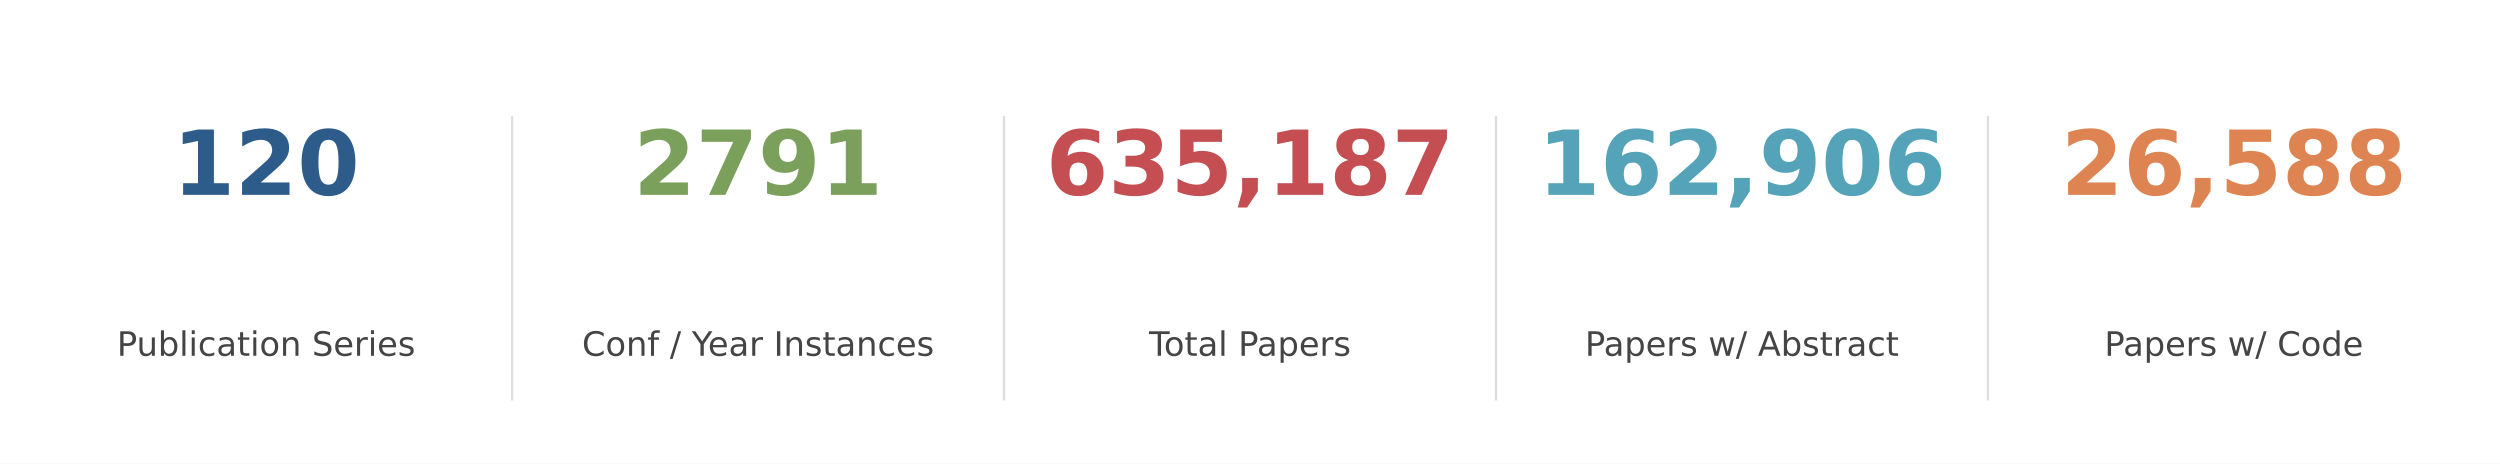
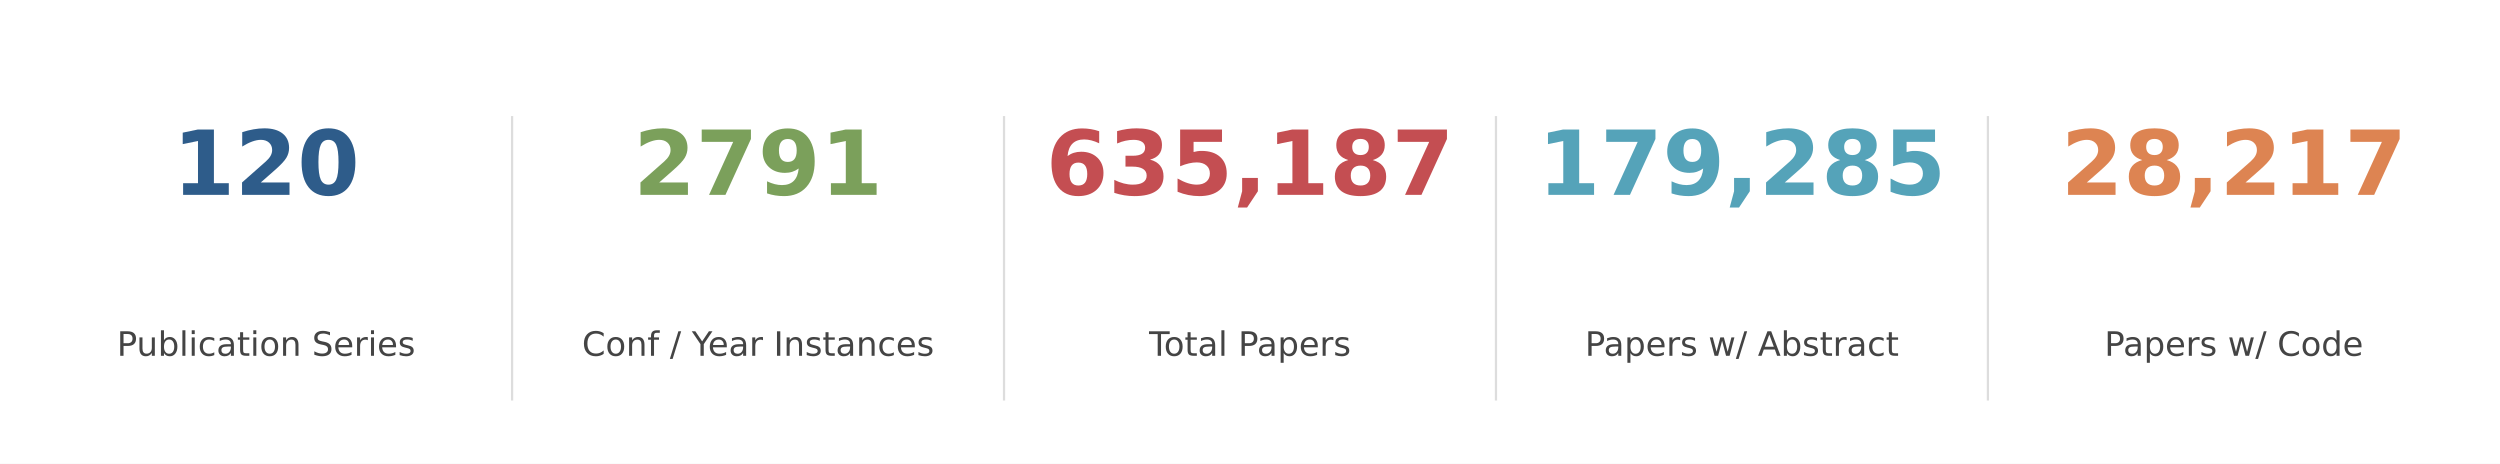
<svg xmlns="http://www.w3.org/2000/svg" xmlns:xlink="http://www.w3.org/1999/xlink" width="892.8pt" height="165.6pt" viewBox="0 0 892.8 165.6" version="1.1">
  <defs>
    <style type="text/css">*{stroke-linejoin: round; stroke-linecap: butt}</style>
  </defs>
  <g id="figure_1">
    <g id="patch_1">
      <path d="M 0 165.6  L 892.8 165.6  L 892.8 0  L 0 0  z " style="fill: #ffffff" />
    </g>
    <g id="axes_1">
      <g id="line2d_1">
-         <path d="M 182.88 142.65  L 182.88 41.85  " clip-path="url(#pcc04078027)" style="fill: none; stroke: #dddddd; stroke-width: 0.8; stroke-linecap: square" />
+         <path d="M 182.88 142.65  L 182.88 41.85  " clip-path="url(#p374b3f217f)" style="fill: none; stroke: #dddddd; stroke-width: 0.8; stroke-linecap: square" />
      </g>
      <g id="line2d_2">
-         <path d="M 358.56 142.65  L 358.56 41.85  " clip-path="url(#pcc04078027)" style="fill: none; stroke: #dddddd; stroke-width: 0.8; stroke-linecap: square" />
+         <path d="M 358.56 142.65  L 358.56 41.85  " clip-path="url(#p374b3f217f)" style="fill: none; stroke: #dddddd; stroke-width: 0.8; stroke-linecap: square" />
      </g>
      <g id="line2d_3">
-         <path d="M 534.24 142.65  L 534.24 41.85  " clip-path="url(#pcc04078027)" style="fill: none; stroke: #dddddd; stroke-width: 0.8; stroke-linecap: square" />
+         <path d="M 534.24 142.65  L 534.24 41.85  " clip-path="url(#p374b3f217f)" style="fill: none; stroke: #dddddd; stroke-width: 0.8; stroke-linecap: square" />
      </g>
      <g id="line2d_4">
-         <path d="M 709.92 142.65  L 709.92 41.85  " clip-path="url(#pcc04078027)" style="fill: none; stroke: #dddddd; stroke-width: 0.8; stroke-linecap: square" />
+         <path d="M 709.92 142.65  L 709.92 41.85  " clip-path="url(#p374b3f217f)" style="fill: none; stroke: #dddddd; stroke-width: 0.8; stroke-linecap: square" />
      </g>
      <g id="text_1">
        <g style="fill: #2e5c8a" transform="translate(61.6425 69.58) scale(0.32 -0.32)">
          <defs>
            <path id="DejaVuSans-Bold-31" d="M 750 831  L 1813 831  L 1813 3847  L 722 3622  L 722 4441  L 1806 4666  L 2950 4666  L 2950 831  L 4013 831  L 4013 0  L 750 0  L 750 831  z " transform="scale(0.015625)" />
            <path id="DejaVuSans-Bold-32" d="M 1844 884  L 3897 884  L 3897 0  L 506 0  L 506 884  L 2209 2388  Q 2438 2594 2547 2791  Q 2656 2988 2656 3200  Q 2656 3528 2436 3728  Q 2216 3928 1850 3928  Q 1569 3928 1234 3808  Q 900 3688 519 3450  L 519 4475  Q 925 4609 1322 4679  Q 1719 4750 2100 4750  Q 2938 4750 3402 4381  Q 3866 4013 3866 3353  Q 3866 2972 3669 2642  Q 3472 2313 2841 1759  L 1844 884  z " transform="scale(0.015625)" />
            <path id="DejaVuSans-Bold-30" d="M 2944 2338  Q 2944 3213 2780 3570  Q 2616 3928 2228 3928  Q 1841 3928 1675 3570  Q 1509 3213 1509 2338  Q 1509 1453 1675 1090  Q 1841 728 2228 728  Q 2613 728 2778 1090  Q 2944 1453 2944 2338  z M 4147 2328  Q 4147 1169 3647 539  Q 3147 -91 2228 -91  Q 1306 -91 806 539  Q 306 1169 306 2328  Q 306 3491 806 4120  Q 1306 4750 2228 4750  Q 3147 4750 3647 4120  Q 4147 3491 4147 2328  z " transform="scale(0.015625)" />
          </defs>
          <use xlink:href="#DejaVuSans-Bold-31" />
          <use xlink:href="#DejaVuSans-Bold-32" transform="translate(69.58008 0)" />
          <use xlink:href="#DejaVuSans-Bold-30" transform="translate(139.1602 0)" />
        </g>
      </g>
      <g id="text_2">
        <g style="fill: #444444" transform="translate(41.75438 127.0613) scale(0.12 -0.12)">
          <defs>
            <path id="DejaVuSans-50" d="M 1259 4147  L 1259 2394  L 2053 2394  Q 2494 2394 2734 2622  Q 2975 2850 2975 3272  Q 2975 3691 2734 3919  Q 2494 4147 2053 4147  L 1259 4147  z M 628 4666  L 2053 4666  Q 2838 4666 3239 4311  Q 3641 3956 3641 3272  Q 3641 2581 3239 2228  Q 2838 1875 2053 1875  L 1259 1875  L 1259 0  L 628 0  L 628 4666  z " transform="scale(0.015625)" />
            <path id="DejaVuSans-75" d="M 544 1381  L 544 3500  L 1119 3500  L 1119 1403  Q 1119 906 1312 657  Q 1506 409 1894 409  Q 2359 409 2629 706  Q 2900 1003 2900 1516  L 2900 3500  L 3475 3500  L 3475 0  L 2900 0  L 2900 538  Q 2691 219 2414 64  Q 2138 -91 1772 -91  Q 1169 -91 856 284  Q 544 659 544 1381  z M 1991 3584  L 1991 3584  z " transform="scale(0.015625)" />
            <path id="DejaVuSans-62" d="M 3116 1747  Q 3116 2381 2855 2742  Q 2594 3103 2138 3103  Q 1681 3103 1420 2742  Q 1159 2381 1159 1747  Q 1159 1113 1420 752  Q 1681 391 2138 391  Q 2594 391 2855 752  Q 3116 1113 3116 1747  z M 1159 2969  Q 1341 3281 1617 3432  Q 1894 3584 2278 3584  Q 2916 3584 3314 3078  Q 3713 2572 3713 1747  Q 3713 922 3314 415  Q 2916 -91 2278 -91  Q 1894 -91 1617 61  Q 1341 213 1159 525  L 1159 0  L 581 0  L 581 4863  L 1159 4863  L 1159 2969  z " transform="scale(0.015625)" />
            <path id="DejaVuSans-6c" d="M 603 4863  L 1178 4863  L 1178 0  L 603 0  L 603 4863  z " transform="scale(0.015625)" />
            <path id="DejaVuSans-69" d="M 603 3500  L 1178 3500  L 1178 0  L 603 0  L 603 3500  z M 603 4863  L 1178 4863  L 1178 4134  L 603 4134  L 603 4863  z " transform="scale(0.015625)" />
            <path id="DejaVuSans-63" d="M 3122 3366  L 3122 2828  Q 2878 2963 2633 3030  Q 2388 3097 2138 3097  Q 1578 3097 1268 2742  Q 959 2388 959 1747  Q 959 1106 1268 751  Q 1578 397 2138 397  Q 2388 397 2633 464  Q 2878 531 3122 666  L 3122 134  Q 2881 22 2623 -34  Q 2366 -91 2075 -91  Q 1284 -91 818 406  Q 353 903 353 1747  Q 353 2603 823 3093  Q 1294 3584 2113 3584  Q 2378 3584 2631 3529  Q 2884 3475 3122 3366  z " transform="scale(0.015625)" />
            <path id="DejaVuSans-61" d="M 2194 1759  Q 1497 1759 1228 1600  Q 959 1441 959 1056  Q 959 750 1161 570  Q 1363 391 1709 391  Q 2188 391 2477 730  Q 2766 1069 2766 1631  L 2766 1759  L 2194 1759  z M 3341 1997  L 3341 0  L 2766 0  L 2766 531  Q 2569 213 2275 61  Q 1981 -91 1556 -91  Q 1019 -91 701 211  Q 384 513 384 1019  Q 384 1609 779 1909  Q 1175 2209 1959 2209  L 2766 2209  L 2766 2266  Q 2766 2663 2505 2880  Q 2244 3097 1772 3097  Q 1472 3097 1187 3025  Q 903 2953 641 2809  L 641 3341  Q 956 3463 1253 3523  Q 1550 3584 1831 3584  Q 2591 3584 2966 3190  Q 3341 2797 3341 1997  z " transform="scale(0.015625)" />
            <path id="DejaVuSans-74" d="M 1172 4494  L 1172 3500  L 2356 3500  L 2356 3053  L 1172 3053  L 1172 1153  Q 1172 725 1289 603  Q 1406 481 1766 481  L 2356 481  L 2356 0  L 1766 0  Q 1100 0 847 248  Q 594 497 594 1153  L 594 3053  L 172 3053  L 172 3500  L 594 3500  L 594 4494  L 1172 4494  z " transform="scale(0.015625)" />
            <path id="DejaVuSans-6f" d="M 1959 3097  Q 1497 3097 1228 2736  Q 959 2375 959 1747  Q 959 1119 1226 758  Q 1494 397 1959 397  Q 2419 397 2687 759  Q 2956 1122 2956 1747  Q 2956 2369 2687 2733  Q 2419 3097 1959 3097  z M 1959 3584  Q 2709 3584 3137 3096  Q 3566 2609 3566 1747  Q 3566 888 3137 398  Q 2709 -91 1959 -91  Q 1206 -91 779 398  Q 353 888 353 1747  Q 353 2609 779 3096  Q 1206 3584 1959 3584  z " transform="scale(0.015625)" />
            <path id="DejaVuSans-6e" d="M 3513 2113  L 3513 0  L 2938 0  L 2938 2094  Q 2938 2591 2744 2837  Q 2550 3084 2163 3084  Q 1697 3084 1428 2787  Q 1159 2491 1159 1978  L 1159 0  L 581 0  L 581 3500  L 1159 3500  L 1159 2956  Q 1366 3272 1645 3428  Q 1925 3584 2291 3584  Q 2894 3584 3203 3211  Q 3513 2838 3513 2113  z " transform="scale(0.015625)" />
            <path id="DejaVuSans-20" transform="scale(0.015625)" />
            <path id="DejaVuSans-53" d="M 3425 4513  L 3425 3897  Q 3066 4069 2747 4153  Q 2428 4238 2131 4238  Q 1616 4238 1336 4038  Q 1056 3838 1056 3469  Q 1056 3159 1242 3001  Q 1428 2844 1947 2747  L 2328 2669  Q 3034 2534 3370 2195  Q 3706 1856 3706 1288  Q 3706 609 3251 259  Q 2797 -91 1919 -91  Q 1588 -91 1214 -16  Q 841 59 441 206  L 441 856  Q 825 641 1194 531  Q 1563 422 1919 422  Q 2459 422 2753 634  Q 3047 847 3047 1241  Q 3047 1584 2836 1778  Q 2625 1972 2144 2069  L 1759 2144  Q 1053 2284 737 2584  Q 422 2884 422 3419  Q 422 4038 858 4394  Q 1294 4750 2059 4750  Q 2388 4750 2728 4690  Q 3069 4631 3425 4513  z " transform="scale(0.015625)" />
            <path id="DejaVuSans-65" d="M 3597 1894  L 3597 1613  L 953 1613  Q 991 1019 1311 708  Q 1631 397 2203 397  Q 2534 397 2845 478  Q 3156 559 3463 722  L 3463 178  Q 3153 47 2828 -22  Q 2503 -91 2169 -91  Q 1331 -91 842 396  Q 353 884 353 1716  Q 353 2575 817 3079  Q 1281 3584 2069 3584  Q 2775 3584 3186 3129  Q 3597 2675 3597 1894  z M 3022 2063  Q 3016 2534 2758 2815  Q 2500 3097 2075 3097  Q 1594 3097 1305 2825  Q 1016 2553 972 2059  L 3022 2063  z " transform="scale(0.015625)" />
            <path id="DejaVuSans-72" d="M 2631 2963  Q 2534 3019 2420 3045  Q 2306 3072 2169 3072  Q 1681 3072 1420 2755  Q 1159 2438 1159 1844  L 1159 0  L 581 0  L 581 3500  L 1159 3500  L 1159 2956  Q 1341 3275 1631 3429  Q 1922 3584 2338 3584  Q 2397 3584 2469 3576  Q 2541 3569 2628 3553  L 2631 2963  z " transform="scale(0.015625)" />
            <path id="DejaVuSans-73" d="M 2834 3397  L 2834 2853  Q 2591 2978 2328 3040  Q 2066 3103 1784 3103  Q 1356 3103 1142 2972  Q 928 2841 928 2578  Q 928 2378 1081 2264  Q 1234 2150 1697 2047  L 1894 2003  Q 2506 1872 2764 1633  Q 3022 1394 3022 966  Q 3022 478 2636 193  Q 2250 -91 1575 -91  Q 1294 -91 989 -36  Q 684 19 347 128  L 347 722  Q 666 556 975 473  Q 1284 391 1588 391  Q 1994 391 2212 530  Q 2431 669 2431 922  Q 2431 1156 2273 1281  Q 2116 1406 1581 1522  L 1381 1569  Q 847 1681 609 1914  Q 372 2147 372 2553  Q 372 3047 722 3315  Q 1072 3584 1716 3584  Q 2034 3584 2315 3537  Q 2597 3491 2834 3397  z " transform="scale(0.015625)" />
          </defs>
          <use xlink:href="#DejaVuSans-50" />
          <use xlink:href="#DejaVuSans-75" transform="translate(58.55273 0)" />
          <use xlink:href="#DejaVuSans-62" transform="translate(121.9316 0)" />
          <use xlink:href="#DejaVuSans-6c" transform="translate(185.4082 0)" />
          <use xlink:href="#DejaVuSans-69" transform="translate(213.1914 0)" />
          <use xlink:href="#DejaVuSans-63" transform="translate(240.9746 0)" />
          <use xlink:href="#DejaVuSans-61" transform="translate(295.9551 0)" />
          <use xlink:href="#DejaVuSans-74" transform="translate(357.2344 0)" />
          <use xlink:href="#DejaVuSans-69" transform="translate(396.4434 0)" />
          <use xlink:href="#DejaVuSans-6f" transform="translate(424.2266 0)" />
          <use xlink:href="#DejaVuSans-6e" transform="translate(485.4082 0)" />
          <use xlink:href="#DejaVuSans-20" transform="translate(548.7871 0)" />
          <use xlink:href="#DejaVuSans-53" transform="translate(580.5742 0)" />
          <use xlink:href="#DejaVuSans-65" transform="translate(644.0508 0)" />
          <use xlink:href="#DejaVuSans-72" transform="translate(705.5742 0)" />
          <use xlink:href="#DejaVuSans-69" transform="translate(746.6875 0)" />
          <use xlink:href="#DejaVuSans-65" transform="translate(774.4707 0)" />
          <use xlink:href="#DejaVuSans-73" transform="translate(835.9941 0)" />
        </g>
      </g>
      <g id="text_3">
        <g style="fill: #7ba05b" transform="translate(226.19 69.58) scale(0.32 -0.32)">
          <defs>
            <path id="DejaVuSans-Bold-37" d="M 428 4666  L 3944 4666  L 3944 3988  L 2125 0  L 953 0  L 2675 3781  L 428 3781  L 428 4666  z " transform="scale(0.015625)" />
            <path id="DejaVuSans-Bold-39" d="M 641 103  L 641 966  Q 928 831 1190 764  Q 1453 697 1709 697  Q 2247 697 2547 995  Q 2847 1294 2900 1881  Q 2688 1725 2447 1647  Q 2206 1569 1925 1569  Q 1209 1569 770 1986  Q 331 2403 331 3084  Q 331 3838 820 4291  Q 1309 4744 2131 4744  Q 3044 4744 3544 4128  Q 4044 3513 4044 2388  Q 4044 1231 3459 570  Q 2875 -91 1856 -91  Q 1528 -91 1228 -42  Q 928 6 641 103  z M 2125 2350  Q 2441 2350 2600 2554  Q 2759 2759 2759 3169  Q 2759 3575 2600 3781  Q 2441 3988 2125 3988  Q 1809 3988 1650 3781  Q 1491 3575 1491 3169  Q 1491 2759 1650 2554  Q 1809 2350 2125 2350  z " transform="scale(0.015625)" />
          </defs>
          <use xlink:href="#DejaVuSans-Bold-32" />
          <use xlink:href="#DejaVuSans-Bold-37" transform="translate(69.58008 0)" />
          <use xlink:href="#DejaVuSans-Bold-39" transform="translate(139.1602 0)" />
          <use xlink:href="#DejaVuSans-Bold-31" transform="translate(208.7402 0)" />
        </g>
      </g>
      <g id="text_4">
        <g style="fill: #444444" transform="translate(207.8512 127.0613) scale(0.12 -0.12)">
          <defs>
            <path id="DejaVuSans-43" d="M 4122 4306  L 4122 3641  Q 3803 3938 3442 4084  Q 3081 4231 2675 4231  Q 1875 4231 1450 3742  Q 1025 3253 1025 2328  Q 1025 1406 1450 917  Q 1875 428 2675 428  Q 3081 428 3442 575  Q 3803 722 4122 1019  L 4122 359  Q 3791 134 3420 21  Q 3050 -91 2638 -91  Q 1578 -91 968 557  Q 359 1206 359 2328  Q 359 3453 968 4101  Q 1578 4750 2638 4750  Q 3056 4750 3426 4639  Q 3797 4528 4122 4306  z " transform="scale(0.015625)" />
            <path id="DejaVuSans-66" d="M 2375 4863  L 2375 4384  L 1825 4384  Q 1516 4384 1395 4259  Q 1275 4134 1275 3809  L 1275 3500  L 2222 3500  L 2222 3053  L 1275 3053  L 1275 0  L 697 0  L 697 3053  L 147 3053  L 147 3500  L 697 3500  L 697 3744  Q 697 4328 969 4595  Q 1241 4863 1831 4863  L 2375 4863  z " transform="scale(0.015625)" />
            <path id="DejaVuSans-2f" d="M 1625 4666  L 2156 4666  L 531 -594  L 0 -594  L 1625 4666  z " transform="scale(0.015625)" />
            <path id="DejaVuSans-59" d="M -13 4666  L 666 4666  L 1959 2747  L 3244 4666  L 3922 4666  L 2272 2222  L 2272 0  L 1638 0  L 1638 2222  L -13 4666  z " transform="scale(0.015625)" />
            <path id="DejaVuSans-49" d="M 628 4666  L 1259 4666  L 1259 0  L 628 0  L 628 4666  z " transform="scale(0.015625)" />
          </defs>
          <use xlink:href="#DejaVuSans-43" />
          <use xlink:href="#DejaVuSans-6f" transform="translate(69.82422 0)" />
          <use xlink:href="#DejaVuSans-6e" transform="translate(131.0059 0)" />
          <use xlink:href="#DejaVuSans-66" transform="translate(194.3848 0)" />
          <use xlink:href="#DejaVuSans-20" transform="translate(229.5898 0)" />
          <use xlink:href="#DejaVuSans-2f" transform="translate(261.377 0)" />
          <use xlink:href="#DejaVuSans-20" transform="translate(295.0684 0)" />
          <use xlink:href="#DejaVuSans-59" transform="translate(326.8555 0)" />
          <use xlink:href="#DejaVuSans-65" transform="translate(374.6895 0)" />
          <use xlink:href="#DejaVuSans-61" transform="translate(436.2129 0)" />
          <use xlink:href="#DejaVuSans-72" transform="translate(497.4922 0)" />
          <use xlink:href="#DejaVuSans-20" transform="translate(538.6055 0)" />
          <use xlink:href="#DejaVuSans-49" transform="translate(570.3926 0)" />
          <use xlink:href="#DejaVuSans-6e" transform="translate(599.8848 0)" />
          <use xlink:href="#DejaVuSans-73" transform="translate(663.2637 0)" />
          <use xlink:href="#DejaVuSans-74" transform="translate(715.3633 0)" />
          <use xlink:href="#DejaVuSans-61" transform="translate(754.5723 0)" />
          <use xlink:href="#DejaVuSans-6e" transform="translate(815.8516 0)" />
          <use xlink:href="#DejaVuSans-63" transform="translate(879.2305 0)" />
          <use xlink:href="#DejaVuSans-65" transform="translate(934.2109 0)" />
          <use xlink:href="#DejaVuSans-73" transform="translate(995.7344 0)" />
        </g>
      </g>
      <g id="text_5">
        <g style="fill: #c44e52" transform="translate(373.5275 69.58) scale(0.32 -0.32)">
          <defs>
            <path id="DejaVuSans-Bold-36" d="M 2316 2303  Q 2000 2303 1842 2098  Q 1684 1894 1684 1484  Q 1684 1075 1842 870  Q 2000 666 2316 666  Q 2634 666 2792 870  Q 2950 1075 2950 1484  Q 2950 1894 2792 2098  Q 2634 2303 2316 2303  z M 3803 4544  L 3803 3681  Q 3506 3822 3243 3889  Q 2981 3956 2731 3956  Q 2194 3956 1894 3657  Q 1594 3359 1544 2772  Q 1750 2925 1990 3001  Q 2231 3078 2516 3078  Q 3231 3078 3670 2659  Q 4109 2241 4109 1563  Q 4109 813 3618 361  Q 3128 -91 2303 -91  Q 1394 -91 895 523  Q 397 1138 397 2266  Q 397 3422 980 4083  Q 1563 4744 2578 4744  Q 2900 4744 3203 4694  Q 3506 4644 3803 4544  z " transform="scale(0.015625)" />
            <path id="DejaVuSans-Bold-33" d="M 2981 2516  Q 3453 2394 3698 2092  Q 3944 1791 3944 1325  Q 3944 631 3412 270  Q 2881 -91 1863 -91  Q 1503 -91 1142 -33  Q 781 25 428 141  L 428 1069  Q 766 900 1098 814  Q 1431 728 1753 728  Q 2231 728 2486 893  Q 2741 1059 2741 1369  Q 2741 1688 2480 1852  Q 2219 2016 1709 2016  L 1228 2016  L 1228 2791  L 1734 2791  Q 2188 2791 2409 2933  Q 2631 3075 2631 3366  Q 2631 3634 2415 3781  Q 2200 3928 1806 3928  Q 1516 3928 1219 3862  Q 922 3797 628 3669  L 628 4550  Q 984 4650 1334 4700  Q 1684 4750 2022 4750  Q 2931 4750 3382 4451  Q 3834 4153 3834 3553  Q 3834 3144 3618 2883  Q 3403 2622 2981 2516  z " transform="scale(0.015625)" />
            <path id="DejaVuSans-Bold-35" d="M 678 4666  L 3669 4666  L 3669 3781  L 1638 3781  L 1638 3059  Q 1775 3097 1914 3117  Q 2053 3138 2203 3138  Q 3056 3138 3531 2711  Q 4006 2284 4006 1522  Q 4006 766 3489 337  Q 2972 -91 2053 -91  Q 1656 -91 1267 -14  Q 878 63 494 219  L 494 1166  Q 875 947 1217 837  Q 1559 728 1863 728  Q 2300 728 2551 942  Q 2803 1156 2803 1522  Q 2803 1891 2551 2103  Q 2300 2316 1863 2316  Q 1603 2316 1309 2248  Q 1016 2181 678 2041  L 678 4666  z " transform="scale(0.015625)" />
            <path id="DejaVuSans-Bold-2c" d="M 653 1209  L 1778 1209  L 1778 256  L 1006 -909  L 341 -909  L 653 256  L 653 1209  z " transform="scale(0.015625)" />
            <path id="DejaVuSans-Bold-38" d="M 2228 2088  Q 1891 2088 1709 1903  Q 1528 1719 1528 1375  Q 1528 1031 1709 848  Q 1891 666 2228 666  Q 2563 666 2741 848  Q 2919 1031 2919 1375  Q 2919 1722 2741 1905  Q 2563 2088 2228 2088  z M 1350 2484  Q 925 2613 709 2878  Q 494 3144 494 3541  Q 494 4131 934 4440  Q 1375 4750 2228 4750  Q 3075 4750 3515 4442  Q 3956 4134 3956 3541  Q 3956 3144 3739 2878  Q 3522 2613 3097 2484  Q 3572 2353 3814 2058  Q 4056 1763 4056 1313  Q 4056 619 3595 264  Q 3134 -91 2228 -91  Q 1319 -91 855 264  Q 391 619 391 1313  Q 391 1763 633 2058  Q 875 2353 1350 2484  z M 1631 3419  Q 1631 3141 1786 2991  Q 1941 2841 2228 2841  Q 2509 2841 2662 2991  Q 2816 3141 2816 3419  Q 2816 3697 2662 3845  Q 2509 3994 2228 3994  Q 1941 3994 1786 3844  Q 1631 3694 1631 3419  z " transform="scale(0.015625)" />
          </defs>
          <use xlink:href="#DejaVuSans-Bold-36" />
          <use xlink:href="#DejaVuSans-Bold-33" transform="translate(69.58008 0)" />
          <use xlink:href="#DejaVuSans-Bold-35" transform="translate(139.1602 0)" />
          <use xlink:href="#DejaVuSans-Bold-2c" transform="translate(208.7402 0)" />
          <use xlink:href="#DejaVuSans-Bold-31" transform="translate(246.7285 0)" />
          <use xlink:href="#DejaVuSans-Bold-38" transform="translate(316.3086 0)" />
          <use xlink:href="#DejaVuSans-Bold-37" transform="translate(385.8887 0)" />
        </g>
      </g>
      <g id="text_6">
        <g style="fill: #444444" transform="translate(410.3634 127.0613) scale(0.12 -0.12)">
          <defs>
            <path id="DejaVuSans-54" d="M -19 4666  L 3928 4666  L 3928 4134  L 2272 4134  L 2272 0  L 1638 0  L 1638 4134  L -19 4134  L -19 4666  z " transform="scale(0.015625)" />
            <path id="DejaVuSans-70" d="M 1159 525  L 1159 -1331  L 581 -1331  L 581 3500  L 1159 3500  L 1159 2969  Q 1341 3281 1617 3432  Q 1894 3584 2278 3584  Q 2916 3584 3314 3078  Q 3713 2572 3713 1747  Q 3713 922 3314 415  Q 2916 -91 2278 -91  Q 1894 -91 1617 61  Q 1341 213 1159 525  z M 3116 1747  Q 3116 2381 2855 2742  Q 2594 3103 2138 3103  Q 1681 3103 1420 2742  Q 1159 2381 1159 1747  Q 1159 1113 1420 752  Q 1681 391 2138 391  Q 2594 391 2855 752  Q 3116 1113 3116 1747  z " transform="scale(0.015625)" />
          </defs>
          <use xlink:href="#DejaVuSans-54" />
          <use xlink:href="#DejaVuSans-6f" transform="translate(44.08398 0)" />
          <use xlink:href="#DejaVuSans-74" transform="translate(105.2656 0)" />
          <use xlink:href="#DejaVuSans-61" transform="translate(144.4746 0)" />
          <use xlink:href="#DejaVuSans-6c" transform="translate(205.7539 0)" />
          <use xlink:href="#DejaVuSans-20" transform="translate(233.5371 0)" />
          <use xlink:href="#DejaVuSans-50" transform="translate(265.3242 0)" />
          <use xlink:href="#DejaVuSans-61" transform="translate(321.127 0)" />
          <use xlink:href="#DejaVuSans-70" transform="translate(382.4062 0)" />
          <use xlink:href="#DejaVuSans-65" transform="translate(445.8828 0)" />
          <use xlink:href="#DejaVuSans-72" transform="translate(507.4062 0)" />
          <use xlink:href="#DejaVuSans-73" transform="translate(548.5195 0)" />
        </g>
      </g>
      <g id="text_7">
        <g style="fill: #55a3b9" transform="translate(549.2075 69.58) scale(0.32 -0.32)">
          <use xlink:href="#DejaVuSans-Bold-31" />
-           <use xlink:href="#DejaVuSans-Bold-36" transform="translate(69.58008 0)" />
-           <use xlink:href="#DejaVuSans-Bold-32" transform="translate(139.1602 0)" />
+           <use xlink:href="#DejaVuSans-Bold-37" transform="translate(69.58008 0)" />
+           <use xlink:href="#DejaVuSans-Bold-39" transform="translate(139.1602 0)" />
          <use xlink:href="#DejaVuSans-Bold-2c" transform="translate(208.7402 0)" />
-           <use xlink:href="#DejaVuSans-Bold-39" transform="translate(246.7285 0)" />
-           <use xlink:href="#DejaVuSans-Bold-30" transform="translate(316.3086 0)" />
-           <use xlink:href="#DejaVuSans-Bold-36" transform="translate(385.8887 0)" />
+           <use xlink:href="#DejaVuSans-Bold-32" transform="translate(246.7285 0)" />
+           <use xlink:href="#DejaVuSans-Bold-38" transform="translate(316.3086 0)" />
+           <use xlink:href="#DejaVuSans-Bold-35" transform="translate(385.8887 0)" />
        </g>
      </g>
      <g id="text_8">
        <g style="fill: #444444" transform="translate(566.0344 127.0613) scale(0.12 -0.12)">
          <defs>
            <path id="DejaVuSans-77" d="M 269 3500  L 844 3500  L 1563 769  L 2278 3500  L 2956 3500  L 3675 769  L 4391 3500  L 4966 3500  L 4050 0  L 3372 0  L 2619 2869  L 1863 0  L 1184 0  L 269 3500  z " transform="scale(0.015625)" />
            <path id="DejaVuSans-41" d="M 2188 4044  L 1331 1722  L 3047 1722  L 2188 4044  z M 1831 4666  L 2547 4666  L 4325 0  L 3669 0  L 3244 1197  L 1141 1197  L 716 0  L 50 0  L 1831 4666  z " transform="scale(0.015625)" />
          </defs>
          <use xlink:href="#DejaVuSans-50" />
          <use xlink:href="#DejaVuSans-61" transform="translate(55.80273 0)" />
          <use xlink:href="#DejaVuSans-70" transform="translate(117.082 0)" />
          <use xlink:href="#DejaVuSans-65" transform="translate(180.5586 0)" />
          <use xlink:href="#DejaVuSans-72" transform="translate(242.082 0)" />
          <use xlink:href="#DejaVuSans-73" transform="translate(283.1953 0)" />
          <use xlink:href="#DejaVuSans-20" transform="translate(335.2949 0)" />
          <use xlink:href="#DejaVuSans-77" transform="translate(367.082 0)" />
          <use xlink:href="#DejaVuSans-2f" transform="translate(448.8691 0)" />
          <use xlink:href="#DejaVuSans-20" transform="translate(482.5605 0)" />
          <use xlink:href="#DejaVuSans-41" transform="translate(514.3477 0)" />
          <use xlink:href="#DejaVuSans-62" transform="translate(582.7559 0)" />
          <use xlink:href="#DejaVuSans-73" transform="translate(646.2324 0)" />
          <use xlink:href="#DejaVuSans-74" transform="translate(698.332 0)" />
          <use xlink:href="#DejaVuSans-72" transform="translate(737.541 0)" />
          <use xlink:href="#DejaVuSans-61" transform="translate(778.6543 0)" />
          <use xlink:href="#DejaVuSans-63" transform="translate(839.9336 0)" />
          <use xlink:href="#DejaVuSans-74" transform="translate(894.9141 0)" />
        </g>
      </g>
      <g id="text_9">
        <g style="fill: #dd8452" transform="translate(736.02 69.58) scale(0.32 -0.32)">
          <use xlink:href="#DejaVuSans-Bold-32" />
-           <use xlink:href="#DejaVuSans-Bold-36" transform="translate(69.58008 0)" />
+           <use xlink:href="#DejaVuSans-Bold-38" transform="translate(69.58008 0)" />
          <use xlink:href="#DejaVuSans-Bold-2c" transform="translate(139.1602 0)" />
-           <use xlink:href="#DejaVuSans-Bold-35" transform="translate(177.1484 0)" />
-           <use xlink:href="#DejaVuSans-Bold-38" transform="translate(246.7285 0)" />
-           <use xlink:href="#DejaVuSans-Bold-38" transform="translate(316.3086 0)" />
+           <use xlink:href="#DejaVuSans-Bold-32" transform="translate(177.1484 0)" />
+           <use xlink:href="#DejaVuSans-Bold-31" transform="translate(246.7285 0)" />
+           <use xlink:href="#DejaVuSans-Bold-37" transform="translate(316.3086 0)" />
        </g>
      </g>
      <g id="text_10">
        <g style="fill: #444444" transform="translate(751.5384 127.0613) scale(0.12 -0.12)">
          <defs>
            <path id="DejaVuSans-64" d="M 2906 2969  L 2906 4863  L 3481 4863  L 3481 0  L 2906 0  L 2906 525  Q 2725 213 2448 61  Q 2172 -91 1784 -91  Q 1150 -91 751 415  Q 353 922 353 1747  Q 353 2572 751 3078  Q 1150 3584 1784 3584  Q 2172 3584 2448 3432  Q 2725 3281 2906 2969  z M 947 1747  Q 947 1113 1208 752  Q 1469 391 1925 391  Q 2381 391 2643 752  Q 2906 1113 2906 1747  Q 2906 2381 2643 2742  Q 2381 3103 1925 3103  Q 1469 3103 1208 2742  Q 947 2381 947 1747  z " transform="scale(0.015625)" />
          </defs>
          <use xlink:href="#DejaVuSans-50" />
          <use xlink:href="#DejaVuSans-61" transform="translate(55.80273 0)" />
          <use xlink:href="#DejaVuSans-70" transform="translate(117.082 0)" />
          <use xlink:href="#DejaVuSans-65" transform="translate(180.5586 0)" />
          <use xlink:href="#DejaVuSans-72" transform="translate(242.082 0)" />
          <use xlink:href="#DejaVuSans-73" transform="translate(283.1953 0)" />
          <use xlink:href="#DejaVuSans-20" transform="translate(335.2949 0)" />
          <use xlink:href="#DejaVuSans-77" transform="translate(367.082 0)" />
          <use xlink:href="#DejaVuSans-2f" transform="translate(448.8691 0)" />
          <use xlink:href="#DejaVuSans-20" transform="translate(482.5605 0)" />
          <use xlink:href="#DejaVuSans-43" transform="translate(514.3477 0)" />
          <use xlink:href="#DejaVuSans-6f" transform="translate(584.1719 0)" />
          <use xlink:href="#DejaVuSans-64" transform="translate(645.3535 0)" />
          <use xlink:href="#DejaVuSans-65" transform="translate(708.8301 0)" />
        </g>
      </g>
    </g>
  </g>
  <defs>
-     <clipPath id="pcc04078027">
+     <clipPath id="p374b3f217f">
      <rect x="7.2" y="7.2" width="878.4" height="151.2" />
    </clipPath>
  </defs>
</svg>
